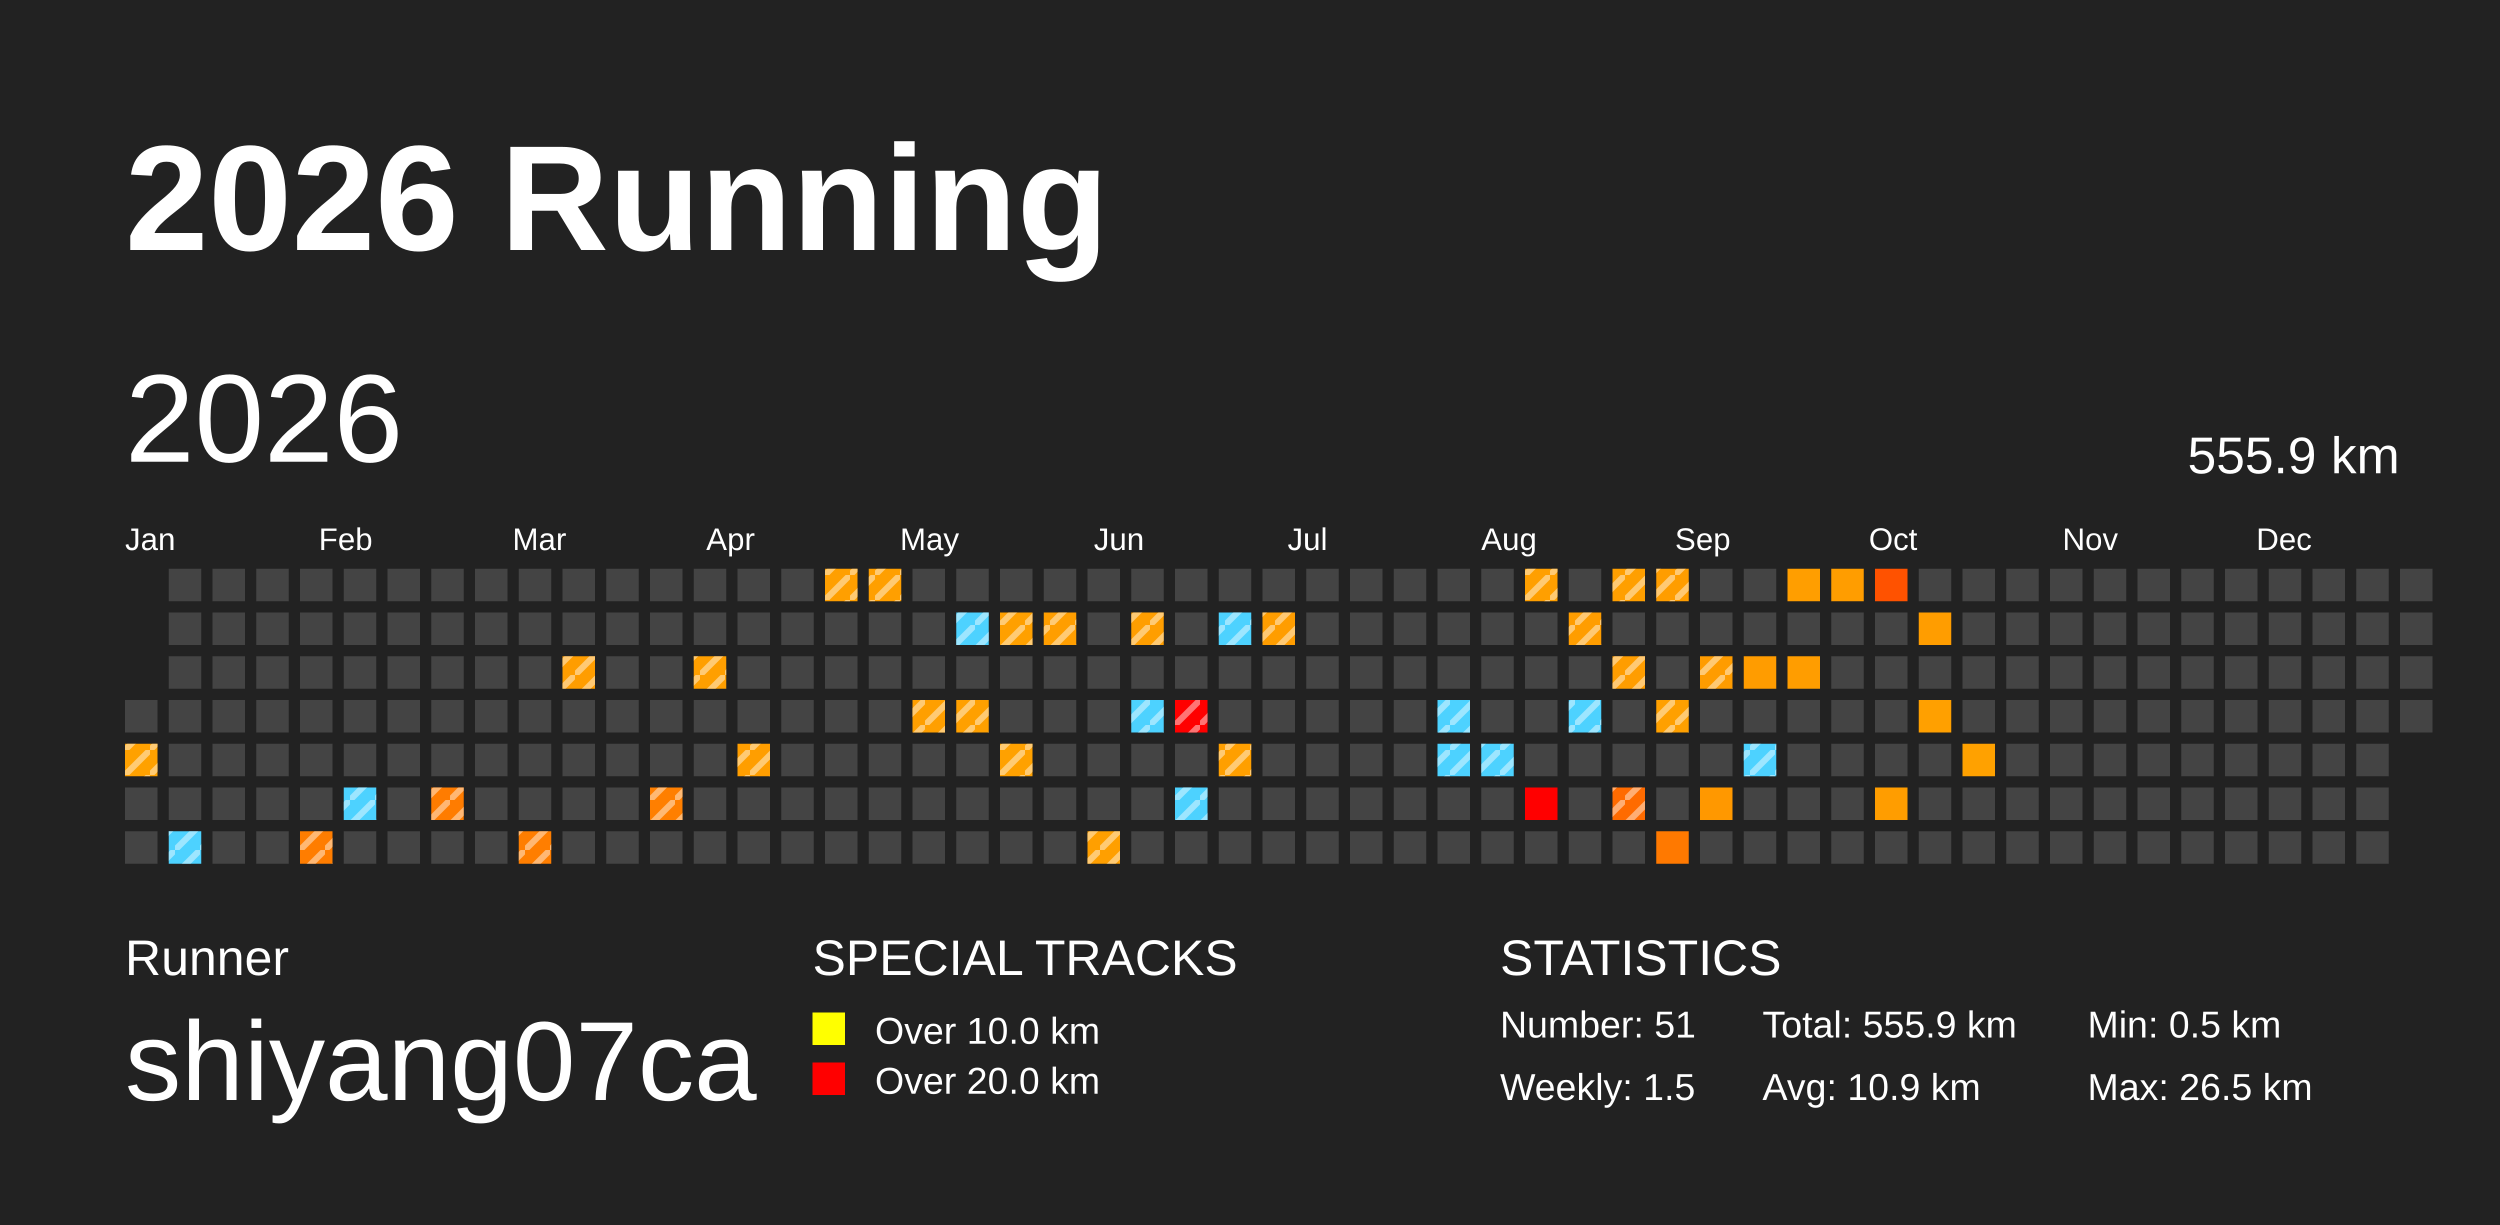
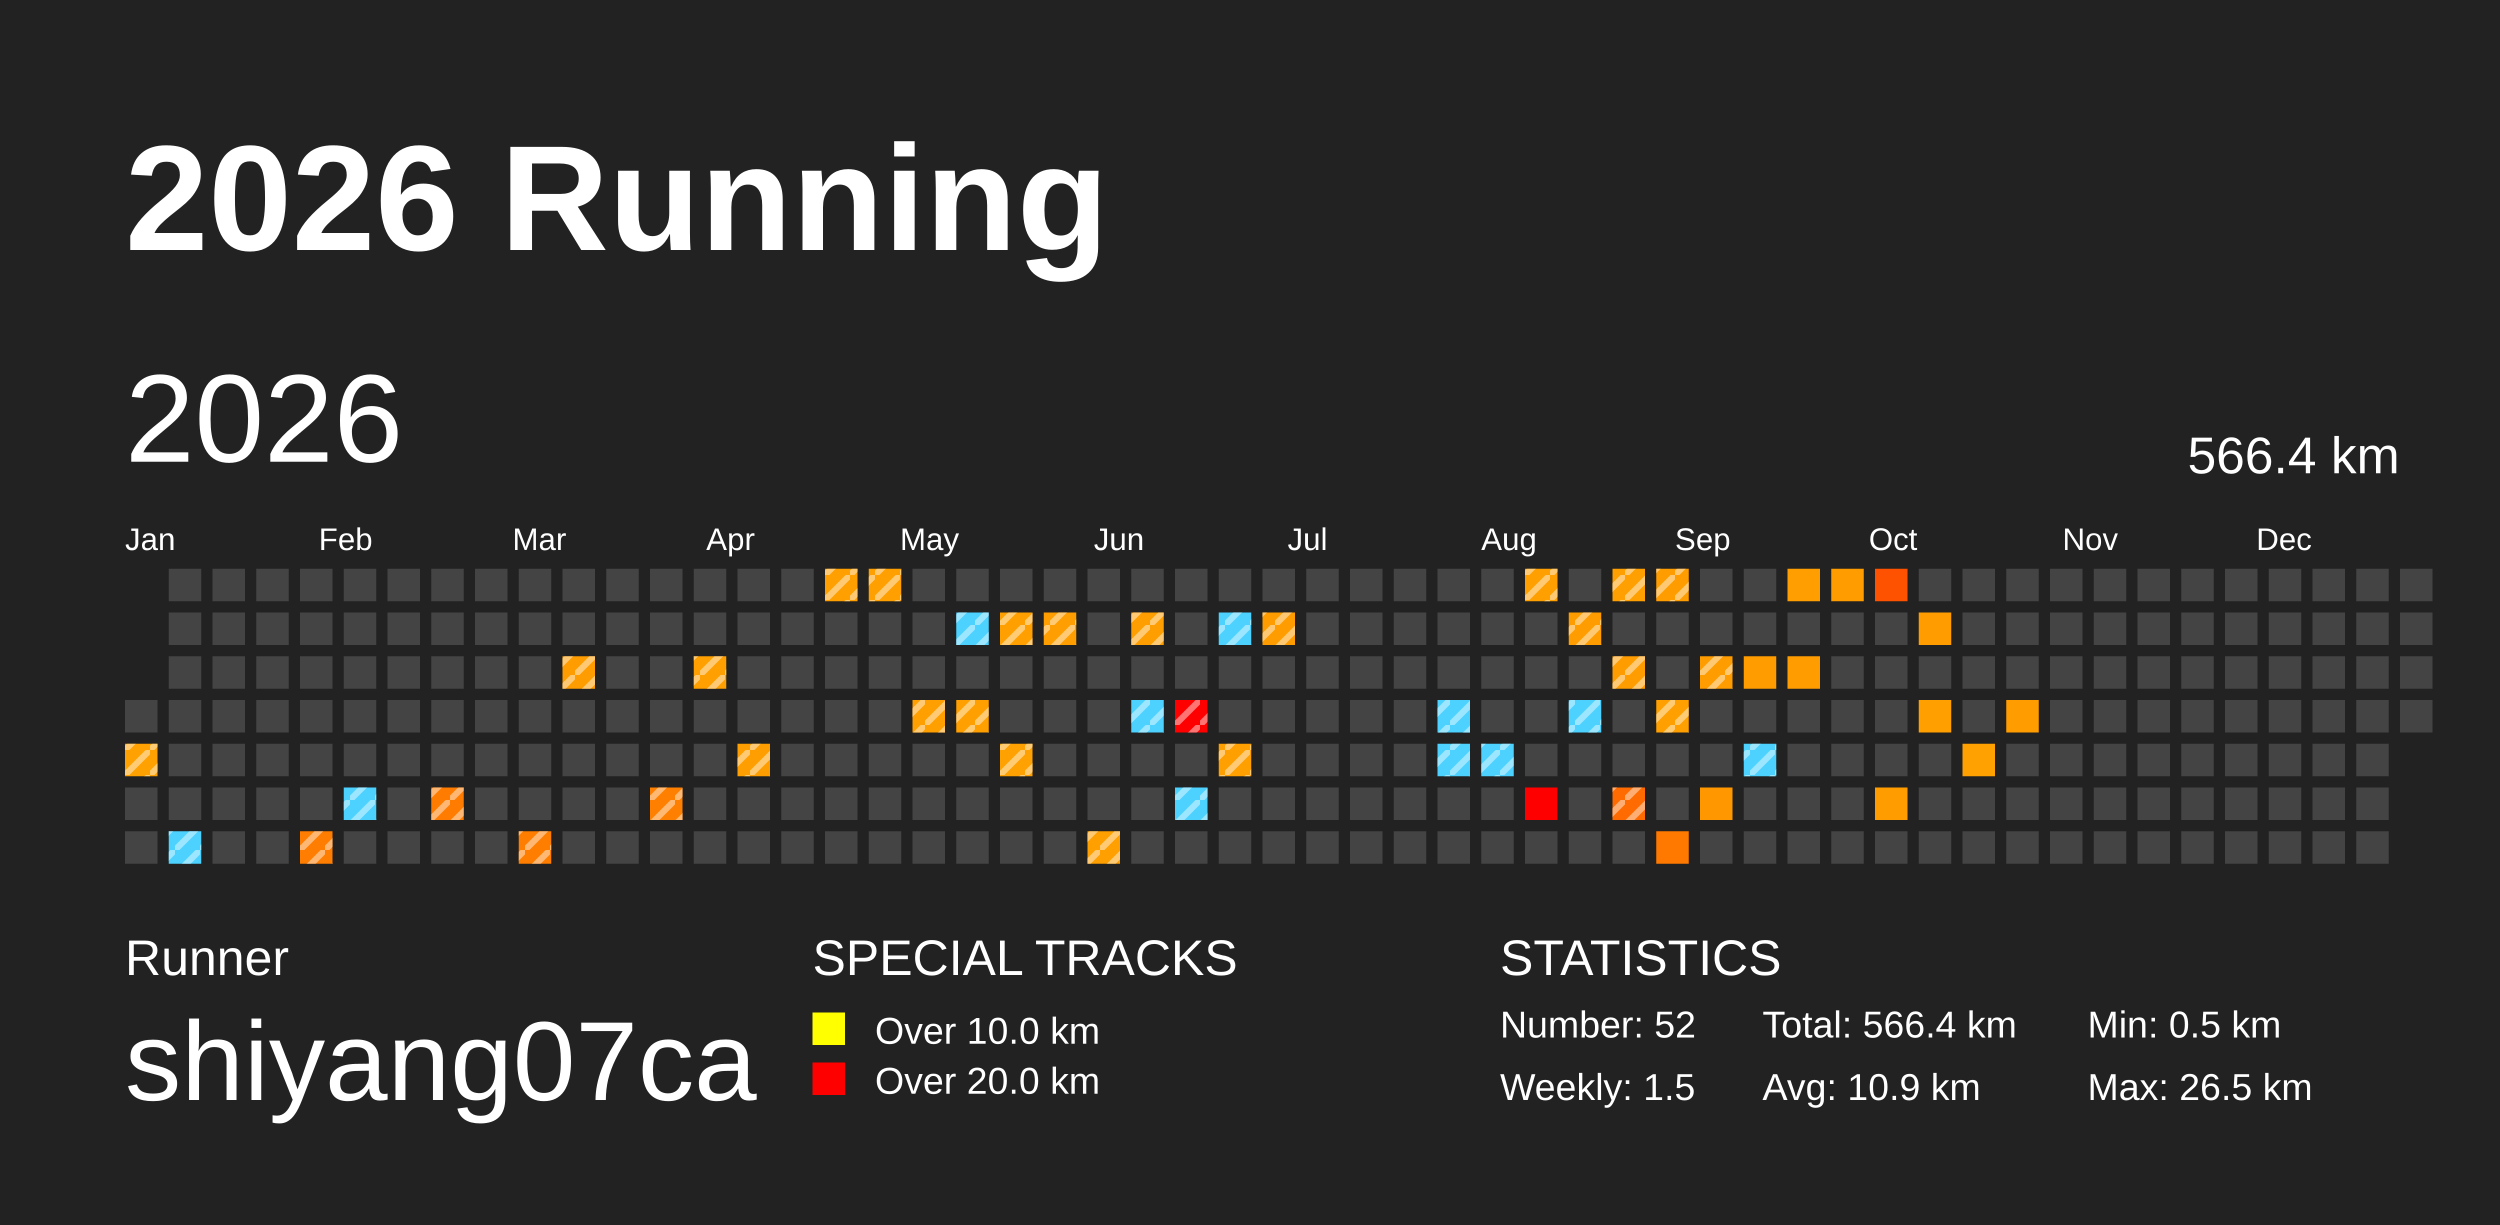
<svg xmlns="http://www.w3.org/2000/svg" baseProfile="full" height="98mm" version="1.1" viewBox="0,0,200,98" width="200mm">
  <defs>
    <pattern height="2" id="indoor-stripe" patternUnits="userSpaceOnUse" width="2">
      <line stroke="white" stroke-opacity="0.45" stroke-width="0.5" x1="0" x2="2" y1="2" y2="0" />
    </pattern>
  </defs>
  <rect fill="#222222" height="98" width="200" x="0" y="0" />
  <text fill="#FFFFFF" style="font-size:12px; font-family:Arial; font-weight:bold;" x="10" y="20">2026 Running</text>
  <text fill="#FFFFFF" style="font-size:4px; font-family:Arial" x="10" y="78">Runner</text>
  <text fill="#FFFFFF" style="font-size:9px; font-family:Arial" x="10" y="88">shiyang07ca</text>
  <text fill="#FFFFFF" style="font-size:4px; font-family:Arial" x="65" y="78">SPECIAL TRACKS</text>
  <rect fill="yellow" height="2.6" width="2.6" x="65" y="81" />
  <text fill="#FFFFFF" style="font-size:3px; font-family:Arial" x="70" y="83.5">Over 10.0 km</text>
  <rect fill="red" height="2.6" width="2.6" x="65" y="85" />
  <text fill="#FFFFFF" style="font-size:3px; font-family:Arial" x="70" y="87.5">Over 20.0 km</text>
  <text fill="#FFFFFF" style="font-size:4px; font-family:Arial" x="120" y="78">STATISTICS</text>
-   <text fill="#FFFFFF" style="font-size:3px; font-family:Arial" x="120" y="83">Number: 51</text>
+   <text fill="#FFFFFF" style="font-size:3px; font-family:Arial" x="120" y="83">Number: 52</text>
  <text fill="#FFFFFF" style="font-size:3px; font-family:Arial" x="120" y="88">Weekly: 1.5</text>
-   <text fill="#FFFFFF" style="font-size:3px; font-family:Arial" x="141" y="83">Total: 555.9 km</text>
+   <text fill="#FFFFFF" style="font-size:3px; font-family:Arial" x="141" y="83">Total: 566.4 km</text>
  <text fill="#FFFFFF" style="font-size:3px; font-family:Arial" x="141" y="88">Avg: 10.9 km</text>
  <text fill="#FFFFFF" style="font-size:3px; font-family:Arial" x="167" y="83">Min: 0.5 km</text>
  <text fill="#FFFFFF" style="font-size:3px; font-family:Arial" x="167" y="88">Max: 26.5 km</text>
  <text dominant-baseline="hanging" fill="#FFFFFF" style="font-size:10.0px; font-family:Arial;" x="10" y="30">2026</text>
-   <text dominant-baseline="hanging" fill="#FFFFFF" style="font-size:4.125px; font-family:Arial;" x="175" y="35">555.9 km</text>
+   <text dominant-baseline="hanging" fill="#FFFFFF" style="font-size:4.125px; font-family:Arial;" x="175" y="35">566.4 km</text>
  <text fill="#FFFFFF" style="font-size:2.5px; font-family:Arial" x="10.0" y="44">Jan</text>
  <text fill="#FFFFFF" style="font-size:2.5px; font-family:Arial" x="25.5" y="44">Feb</text>
  <text fill="#FFFFFF" style="font-size:2.5px; font-family:Arial" x="41.0" y="44">Mar</text>
  <text fill="#FFFFFF" style="font-size:2.5px; font-family:Arial" x="56.5" y="44">Apr</text>
  <text fill="#FFFFFF" style="font-size:2.5px; font-family:Arial" x="72.0" y="44">May</text>
  <text fill="#FFFFFF" style="font-size:2.5px; font-family:Arial" x="87.5" y="44">Jun</text>
  <text fill="#FFFFFF" style="font-size:2.5px; font-family:Arial" x="103.0" y="44">Jul</text>
  <text fill="#FFFFFF" style="font-size:2.5px; font-family:Arial" x="118.5" y="44">Aug</text>
  <text fill="#FFFFFF" style="font-size:2.5px; font-family:Arial" x="134.0" y="44">Sep</text>
  <text fill="#FFFFFF" style="font-size:2.5px; font-family:Arial" x="149.5" y="44">Oct</text>
  <text fill="#FFFFFF" style="font-size:2.5px; font-family:Arial" x="165.0" y="44">Nov</text>
  <text fill="#FFFFFF" style="font-size:2.5px; font-family:Arial" x="180.5" y="44">Dec</text>
  <rect fill="#444444" height="2.6" width="2.6" x="10.0" y="56.0" />
  <rect fill="#ffa100" height="2.6" width="2.6" x="10.0" y="59.5" />
  <rect fill="url(#indoor-stripe)" height="2.6" style="pointer-events: none;" width="2.6" x="10.0" y="59.5" />
  <rect fill="#444444" height="2.6" width="2.6" x="10.0" y="63.0" />
  <rect fill="#444444" height="2.6" width="2.6" x="10.0" y="66.5" />
  <rect fill="#444444" height="2.6" width="2.6" x="13.5" y="45.5" />
  <rect fill="#444444" height="2.6" width="2.6" x="13.5" y="49.0" />
  <rect fill="#444444" height="2.6" width="2.6" x="13.5" y="52.5" />
  <rect fill="#444444" height="2.6" width="2.6" x="13.5" y="56.0" />
  <rect fill="#444444" height="2.6" width="2.6" x="13.5" y="59.5" />
  <rect fill="#444444" height="2.6" width="2.6" x="13.5" y="63.0" />
  <rect fill="#4dd2ff" height="2.6" width="2.6" x="13.5" y="66.5" />
  <rect fill="url(#indoor-stripe)" height="2.6" style="pointer-events: none;" width="2.6" x="13.5" y="66.5" />
  <rect fill="#444444" height="2.6" width="2.6" x="17.0" y="45.5" />
  <rect fill="#444444" height="2.6" width="2.6" x="17.0" y="49.0" />
  <rect fill="#444444" height="2.6" width="2.6" x="17.0" y="52.5" />
  <rect fill="#444444" height="2.6" width="2.6" x="17.0" y="56.0" />
  <rect fill="#444444" height="2.6" width="2.6" x="17.0" y="59.5" />
  <rect fill="#444444" height="2.6" width="2.6" x="17.0" y="63.0" />
  <rect fill="#444444" height="2.6" width="2.6" x="17.0" y="66.5" />
  <rect fill="#444444" height="2.6" width="2.6" x="20.5" y="45.5" />
  <rect fill="#444444" height="2.6" width="2.6" x="20.5" y="49.0" />
  <rect fill="#444444" height="2.6" width="2.6" x="20.5" y="52.5" />
  <rect fill="#444444" height="2.6" width="2.6" x="20.5" y="56.0" />
  <rect fill="#444444" height="2.6" width="2.6" x="20.5" y="59.5" />
  <rect fill="#444444" height="2.6" width="2.6" x="20.5" y="63.0" />
  <rect fill="#444444" height="2.6" width="2.6" x="20.5" y="66.5" />
  <rect fill="#444444" height="2.6" width="2.6" x="24.0" y="45.5" />
  <rect fill="#444444" height="2.6" width="2.6" x="24.0" y="49.0" />
  <rect fill="#444444" height="2.6" width="2.6" x="24.0" y="52.5" />
  <rect fill="#444444" height="2.6" width="2.6" x="24.0" y="56.0" />
  <rect fill="#444444" height="2.6" width="2.6" x="24.0" y="59.5" />
  <rect fill="#444444" height="2.6" width="2.6" x="24.0" y="63.0" />
  <rect fill="#ff7d00" height="2.6" width="2.6" x="24.0" y="66.5" />
  <rect fill="url(#indoor-stripe)" height="2.6" style="pointer-events: none;" width="2.6" x="24.0" y="66.5" />
  <rect fill="#444444" height="2.6" width="2.6" x="27.5" y="45.5" />
  <rect fill="#444444" height="2.6" width="2.6" x="27.5" y="49.0" />
  <rect fill="#444444" height="2.6" width="2.6" x="27.5" y="52.5" />
  <rect fill="#444444" height="2.6" width="2.6" x="27.5" y="56.0" />
  <rect fill="#444444" height="2.6" width="2.6" x="27.5" y="59.5" />
  <rect fill="#4dd2ff" height="2.6" width="2.6" x="27.5" y="63.0" />
  <rect fill="url(#indoor-stripe)" height="2.6" style="pointer-events: none;" width="2.6" x="27.5" y="63.0" />
  <rect fill="#444444" height="2.6" width="2.6" x="27.5" y="66.5" />
  <rect fill="#444444" height="2.6" width="2.6" x="31.0" y="45.5" />
  <rect fill="#444444" height="2.6" width="2.6" x="31.0" y="49.0" />
  <rect fill="#444444" height="2.6" width="2.6" x="31.0" y="52.5" />
  <rect fill="#444444" height="2.6" width="2.6" x="31.0" y="56.0" />
  <rect fill="#444444" height="2.6" width="2.6" x="31.0" y="59.5" />
  <rect fill="#444444" height="2.6" width="2.6" x="31.0" y="63.0" />
  <rect fill="#444444" height="2.6" width="2.6" x="31.0" y="66.5" />
  <rect fill="#444444" height="2.6" width="2.6" x="34.5" y="45.5" />
  <rect fill="#444444" height="2.6" width="2.6" x="34.5" y="49.0" />
  <rect fill="#444444" height="2.6" width="2.6" x="34.5" y="52.5" />
  <rect fill="#444444" height="2.6" width="2.6" x="34.5" y="56.0" />
  <rect fill="#444444" height="2.6" width="2.6" x="34.5" y="59.5" />
  <rect fill="#ff7c00" height="2.6" width="2.6" x="34.5" y="63.0" />
  <rect fill="url(#indoor-stripe)" height="2.6" style="pointer-events: none;" width="2.6" x="34.5" y="63.0" />
  <rect fill="#444444" height="2.6" width="2.6" x="34.5" y="66.5" />
  <rect fill="#444444" height="2.6" width="2.6" x="38.0" y="45.5" />
  <rect fill="#444444" height="2.6" width="2.6" x="38.0" y="49.0" />
  <rect fill="#444444" height="2.6" width="2.6" x="38.0" y="52.5" />
  <rect fill="#444444" height="2.6" width="2.6" x="38.0" y="56.0" />
  <rect fill="#444444" height="2.6" width="2.6" x="38.0" y="59.5" />
  <rect fill="#444444" height="2.6" width="2.6" x="38.0" y="63.0" />
  <rect fill="#444444" height="2.6" width="2.6" x="38.0" y="66.5" />
  <rect fill="#444444" height="2.6" width="2.6" x="41.5" y="45.5" />
  <rect fill="#444444" height="2.6" width="2.6" x="41.5" y="49.0" />
  <rect fill="#444444" height="2.6" width="2.6" x="41.5" y="52.5" />
  <rect fill="#444444" height="2.6" width="2.6" x="41.5" y="56.0" />
  <rect fill="#444444" height="2.6" width="2.6" x="41.5" y="59.5" />
  <rect fill="#444444" height="2.6" width="2.6" x="41.5" y="63.0" />
  <rect fill="#ff7e00" height="2.6" width="2.6" x="41.5" y="66.5" />
  <rect fill="url(#indoor-stripe)" height="2.6" style="pointer-events: none;" width="2.6" x="41.5" y="66.5" />
  <rect fill="#444444" height="2.6" width="2.6" x="45.0" y="45.5" />
  <rect fill="#444444" height="2.6" width="2.6" x="45.0" y="49.0" />
  <rect fill="#ff9d00" height="2.6" width="2.6" x="45.0" y="52.5" />
  <rect fill="url(#indoor-stripe)" height="2.6" style="pointer-events: none;" width="2.6" x="45.0" y="52.5" />
  <rect fill="#444444" height="2.6" width="2.6" x="45.0" y="56.0" />
  <rect fill="#444444" height="2.6" width="2.6" x="45.0" y="59.5" />
  <rect fill="#444444" height="2.6" width="2.6" x="45.0" y="63.0" />
  <rect fill="#444444" height="2.6" width="2.6" x="45.0" y="66.5" />
  <rect fill="#444444" height="2.6" width="2.6" x="48.5" y="45.5" />
  <rect fill="#444444" height="2.6" width="2.6" x="48.5" y="49.0" />
  <rect fill="#444444" height="2.6" width="2.6" x="48.5" y="52.5" />
  <rect fill="#444444" height="2.6" width="2.6" x="48.5" y="56.0" />
  <rect fill="#444444" height="2.6" width="2.6" x="48.5" y="59.5" />
  <rect fill="#444444" height="2.6" width="2.6" x="48.5" y="63.0" />
  <rect fill="#444444" height="2.6" width="2.6" x="48.5" y="66.5" />
  <rect fill="#444444" height="2.6" width="2.6" x="52.0" y="45.5" />
  <rect fill="#444444" height="2.6" width="2.6" x="52.0" y="49.0" />
  <rect fill="#444444" height="2.6" width="2.6" x="52.0" y="52.5" />
  <rect fill="#444444" height="2.6" width="2.6" x="52.0" y="56.0" />
  <rect fill="#444444" height="2.6" width="2.6" x="52.0" y="59.5" />
  <rect fill="#ff7f00" height="2.6" width="2.6" x="52.0" y="63.0" />
  <rect fill="url(#indoor-stripe)" height="2.6" style="pointer-events: none;" width="2.6" x="52.0" y="63.0" />
  <rect fill="#444444" height="2.6" width="2.6" x="52.0" y="66.5" />
  <rect fill="#444444" height="2.6" width="2.6" x="55.5" y="45.5" />
  <rect fill="#444444" height="2.6" width="2.6" x="55.5" y="49.0" />
  <rect fill="#ff9f00" height="2.6" width="2.6" x="55.5" y="52.5" />
  <rect fill="url(#indoor-stripe)" height="2.6" style="pointer-events: none;" width="2.6" x="55.5" y="52.5" />
  <rect fill="#444444" height="2.6" width="2.6" x="55.5" y="56.0" />
  <rect fill="#444444" height="2.6" width="2.6" x="55.5" y="59.5" />
  <rect fill="#444444" height="2.6" width="2.6" x="55.5" y="63.0" />
  <rect fill="#444444" height="2.6" width="2.6" x="55.5" y="66.5" />
  <rect fill="#444444" height="2.6" width="2.6" x="59.0" y="45.5" />
  <rect fill="#444444" height="2.6" width="2.6" x="59.0" y="49.0" />
  <rect fill="#444444" height="2.6" width="2.6" x="59.0" y="52.5" />
  <rect fill="#444444" height="2.6" width="2.6" x="59.0" y="56.0" />
  <rect fill="#ff9e00" height="2.6" width="2.6" x="59.0" y="59.5" />
  <rect fill="url(#indoor-stripe)" height="2.6" style="pointer-events: none;" width="2.6" x="59.0" y="59.5" />
  <rect fill="#444444" height="2.6" width="2.6" x="59.0" y="63.0" />
  <rect fill="#444444" height="2.6" width="2.6" x="59.0" y="66.5" />
  <rect fill="#444444" height="2.6" width="2.6" x="62.5" y="45.5" />
  <rect fill="#444444" height="2.6" width="2.6" x="62.5" y="49.0" />
  <rect fill="#444444" height="2.6" width="2.6" x="62.5" y="52.5" />
  <rect fill="#444444" height="2.6" width="2.6" x="62.5" y="56.0" />
  <rect fill="#444444" height="2.6" width="2.6" x="62.5" y="59.5" />
  <rect fill="#444444" height="2.6" width="2.6" x="62.5" y="63.0" />
  <rect fill="#444444" height="2.6" width="2.6" x="62.5" y="66.5" />
  <rect fill="#ff9f00" height="2.6" width="2.6" x="66.0" y="45.5" />
  <rect fill="url(#indoor-stripe)" height="2.6" style="pointer-events: none;" width="2.6" x="66.0" y="45.5" />
  <rect fill="#444444" height="2.6" width="2.6" x="66.0" y="49.0" />
  <rect fill="#444444" height="2.6" width="2.6" x="66.0" y="52.5" />
  <rect fill="#444444" height="2.6" width="2.6" x="66.0" y="56.0" />
  <rect fill="#444444" height="2.6" width="2.6" x="66.0" y="59.5" />
  <rect fill="#444444" height="2.6" width="2.6" x="66.0" y="63.0" />
  <rect fill="#444444" height="2.6" width="2.6" x="66.0" y="66.5" />
  <rect fill="#ff9f00" height="2.6" width="2.6" x="69.5" y="45.5" />
  <rect fill="url(#indoor-stripe)" height="2.6" style="pointer-events: none;" width="2.6" x="69.5" y="45.5" />
  <rect fill="#444444" height="2.6" width="2.6" x="69.5" y="49.0" />
  <rect fill="#444444" height="2.6" width="2.6" x="69.5" y="52.5" />
  <rect fill="#444444" height="2.6" width="2.6" x="69.5" y="56.0" />
  <rect fill="#444444" height="2.6" width="2.6" x="69.5" y="59.5" />
  <rect fill="#444444" height="2.6" width="2.6" x="69.5" y="63.0" />
  <rect fill="#444444" height="2.6" width="2.6" x="69.5" y="66.5" />
  <rect fill="#444444" height="2.6" width="2.6" x="73.0" y="45.5" />
  <rect fill="#444444" height="2.6" width="2.6" x="73.0" y="49.0" />
  <rect fill="#444444" height="2.6" width="2.6" x="73.0" y="52.5" />
  <rect fill="#ff9f00" height="2.6" width="2.6" x="73.0" y="56.0" />
  <rect fill="url(#indoor-stripe)" height="2.6" style="pointer-events: none;" width="2.6" x="73.0" y="56.0" />
  <rect fill="#444444" height="2.6" width="2.6" x="73.0" y="59.5" />
  <rect fill="#444444" height="2.6" width="2.6" x="73.0" y="63.0" />
  <rect fill="#444444" height="2.6" width="2.6" x="73.0" y="66.5" />
  <rect fill="#444444" height="2.6" width="2.6" x="76.5" y="45.5" />
  <rect fill="#4dd2ff" height="2.6" width="2.6" x="76.5" y="49.0" />
  <rect fill="url(#indoor-stripe)" height="2.6" style="pointer-events: none;" width="2.6" x="76.5" y="49.0" />
  <rect fill="#444444" height="2.6" width="2.6" x="76.5" y="52.5" />
  <rect fill="#ffa000" height="2.6" width="2.6" x="76.5" y="56.0" />
  <rect fill="url(#indoor-stripe)" height="2.6" style="pointer-events: none;" width="2.6" x="76.5" y="56.0" />
  <rect fill="#444444" height="2.6" width="2.6" x="76.5" y="59.5" />
  <rect fill="#444444" height="2.6" width="2.6" x="76.5" y="63.0" />
  <rect fill="#444444" height="2.6" width="2.6" x="76.5" y="66.5" />
  <rect fill="#444444" height="2.6" width="2.6" x="80.0" y="45.5" />
  <rect fill="#ffa000" height="2.6" width="2.6" x="80.0" y="49.0" />
  <rect fill="url(#indoor-stripe)" height="2.6" style="pointer-events: none;" width="2.6" x="80.0" y="49.0" />
  <rect fill="#444444" height="2.6" width="2.6" x="80.0" y="52.5" />
  <rect fill="#444444" height="2.6" width="2.6" x="80.0" y="56.0" />
  <rect fill="#ffa100" height="2.6" width="2.6" x="80.0" y="59.5" />
  <rect fill="url(#indoor-stripe)" height="2.6" style="pointer-events: none;" width="2.6" x="80.0" y="59.5" />
  <rect fill="#444444" height="2.6" width="2.6" x="80.0" y="63.0" />
  <rect fill="#444444" height="2.6" width="2.6" x="80.0" y="66.5" />
  <rect fill="#444444" height="2.6" width="2.6" x="83.5" y="45.5" />
  <rect fill="#ff9e00" height="2.6" width="2.6" x="83.5" y="49.0" />
  <rect fill="url(#indoor-stripe)" height="2.6" style="pointer-events: none;" width="2.6" x="83.5" y="49.0" />
  <rect fill="#444444" height="2.6" width="2.6" x="83.5" y="52.5" />
  <rect fill="#444444" height="2.6" width="2.6" x="83.5" y="56.0" />
  <rect fill="#444444" height="2.6" width="2.6" x="83.5" y="59.5" />
  <rect fill="#444444" height="2.6" width="2.6" x="83.5" y="63.0" />
  <rect fill="#444444" height="2.6" width="2.6" x="83.5" y="66.5" />
  <rect fill="#444444" height="2.6" width="2.6" x="87.0" y="45.5" />
  <rect fill="#444444" height="2.6" width="2.6" x="87.0" y="49.0" />
  <rect fill="#444444" height="2.6" width="2.6" x="87.0" y="52.5" />
  <rect fill="#444444" height="2.6" width="2.6" x="87.0" y="56.0" />
  <rect fill="#444444" height="2.6" width="2.6" x="87.0" y="59.5" />
  <rect fill="#444444" height="2.6" width="2.6" x="87.0" y="63.0" />
  <rect fill="#ff9f00" height="2.6" width="2.6" x="87.0" y="66.5" />
  <rect fill="url(#indoor-stripe)" height="2.6" style="pointer-events: none;" width="2.6" x="87.0" y="66.5" />
  <rect fill="#444444" height="2.6" width="2.6" x="90.5" y="45.5" />
  <rect fill="#ff9e00" height="2.6" width="2.6" x="90.5" y="49.0" />
  <rect fill="url(#indoor-stripe)" height="2.6" style="pointer-events: none;" width="2.6" x="90.5" y="49.0" />
  <rect fill="#444444" height="2.6" width="2.6" x="90.5" y="52.5" />
  <rect fill="#4dd2ff" height="2.6" width="2.6" x="90.5" y="56.0" />
  <rect fill="url(#indoor-stripe)" height="2.6" style="pointer-events: none;" width="2.6" x="90.5" y="56.0" />
  <rect fill="#444444" height="2.6" width="2.6" x="90.5" y="59.5" />
  <rect fill="#444444" height="2.6" width="2.6" x="90.5" y="63.0" />
  <rect fill="#444444" height="2.6" width="2.6" x="90.5" y="66.5" />
  <rect fill="#444444" height="2.6" width="2.6" x="94.0" y="45.5" />
  <rect fill="#444444" height="2.6" width="2.6" x="94.0" y="49.0" />
  <rect fill="#444444" height="2.6" width="2.6" x="94.0" y="52.5" />
  <rect fill="red" height="2.6" width="2.6" x="94.0" y="56.0" />
  <rect fill="url(#indoor-stripe)" height="2.6" style="pointer-events: none;" width="2.6" x="94.0" y="56.0" />
  <rect fill="#444444" height="2.6" width="2.6" x="94.0" y="59.5" />
  <rect fill="#4dd2ff" height="2.6" width="2.6" x="94.0" y="63.0" />
  <rect fill="url(#indoor-stripe)" height="2.6" style="pointer-events: none;" width="2.6" x="94.0" y="63.0" />
  <rect fill="#444444" height="2.6" width="2.6" x="94.0" y="66.5" />
  <rect fill="#444444" height="2.6" width="2.6" x="97.5" y="45.5" />
  <rect fill="#4dd2ff" height="2.6" width="2.6" x="97.5" y="49.0" />
  <rect fill="url(#indoor-stripe)" height="2.6" style="pointer-events: none;" width="2.6" x="97.5" y="49.0" />
  <rect fill="#444444" height="2.6" width="2.6" x="97.5" y="52.5" />
  <rect fill="#444444" height="2.6" width="2.6" x="97.5" y="56.0" />
  <rect fill="#ff9f00" height="2.6" width="2.6" x="97.5" y="59.5" />
  <rect fill="url(#indoor-stripe)" height="2.6" style="pointer-events: none;" width="2.6" x="97.5" y="59.5" />
  <rect fill="#444444" height="2.6" width="2.6" x="97.5" y="63.0" />
  <rect fill="#444444" height="2.6" width="2.6" x="97.5" y="66.5" />
  <rect fill="#444444" height="2.6" width="2.6" x="101.0" y="45.5" />
  <rect fill="#ff9d00" height="2.6" width="2.6" x="101.0" y="49.0" />
  <rect fill="url(#indoor-stripe)" height="2.6" style="pointer-events: none;" width="2.6" x="101.0" y="49.0" />
  <rect fill="#444444" height="2.6" width="2.6" x="101.0" y="52.5" />
  <rect fill="#444444" height="2.6" width="2.6" x="101.0" y="56.0" />
  <rect fill="#444444" height="2.6" width="2.6" x="101.0" y="59.5" />
  <rect fill="#444444" height="2.6" width="2.6" x="101.0" y="63.0" />
  <rect fill="#444444" height="2.6" width="2.6" x="101.0" y="66.5" />
  <rect fill="#444444" height="2.6" width="2.6" x="104.5" y="45.5" />
  <rect fill="#444444" height="2.6" width="2.6" x="104.5" y="49.0" />
  <rect fill="#444444" height="2.6" width="2.6" x="104.5" y="52.5" />
  <rect fill="#444444" height="2.6" width="2.6" x="104.5" y="56.0" />
  <rect fill="#444444" height="2.6" width="2.6" x="104.5" y="59.5" />
  <rect fill="#444444" height="2.6" width="2.6" x="104.5" y="63.0" />
  <rect fill="#444444" height="2.6" width="2.6" x="104.5" y="66.5" />
  <rect fill="#444444" height="2.6" width="2.6" x="108.0" y="45.5" />
  <rect fill="#444444" height="2.6" width="2.6" x="108.0" y="49.0" />
  <rect fill="#444444" height="2.6" width="2.6" x="108.0" y="52.5" />
  <rect fill="#444444" height="2.6" width="2.6" x="108.0" y="56.0" />
  <rect fill="#444444" height="2.6" width="2.6" x="108.0" y="59.5" />
  <rect fill="#444444" height="2.6" width="2.6" x="108.0" y="63.0" />
  <rect fill="#444444" height="2.6" width="2.6" x="108.0" y="66.5" />
  <rect fill="#444444" height="2.6" width="2.6" x="111.5" y="45.5" />
  <rect fill="#444444" height="2.6" width="2.6" x="111.5" y="49.0" />
  <rect fill="#444444" height="2.6" width="2.6" x="111.5" y="52.5" />
  <rect fill="#444444" height="2.6" width="2.6" x="111.5" y="56.0" />
  <rect fill="#444444" height="2.6" width="2.6" x="111.5" y="59.5" />
  <rect fill="#444444" height="2.6" width="2.6" x="111.5" y="63.0" />
  <rect fill="#444444" height="2.6" width="2.6" x="111.5" y="66.5" />
  <rect fill="#444444" height="2.6" width="2.6" x="115.0" y="45.5" />
  <rect fill="#444444" height="2.6" width="2.6" x="115.0" y="49.0" />
  <rect fill="#444444" height="2.6" width="2.6" x="115.0" y="52.5" />
  <rect fill="#4dd2ff" height="2.6" width="2.6" x="115.0" y="56.0" />
  <rect fill="url(#indoor-stripe)" height="2.6" style="pointer-events: none;" width="2.6" x="115.0" y="56.0" />
  <rect fill="#4dd2ff" height="2.6" width="2.6" x="115.0" y="59.5" />
  <rect fill="url(#indoor-stripe)" height="2.6" style="pointer-events: none;" width="2.6" x="115.0" y="59.5" />
  <rect fill="#444444" height="2.6" width="2.6" x="115.0" y="63.0" />
  <rect fill="#444444" height="2.6" width="2.6" x="115.0" y="66.5" />
  <rect fill="#444444" height="2.6" width="2.6" x="118.5" y="45.5" />
  <rect fill="#444444" height="2.6" width="2.6" x="118.5" y="49.0" />
  <rect fill="#444444" height="2.6" width="2.6" x="118.5" y="52.5" />
  <rect fill="#444444" height="2.6" width="2.6" x="118.5" y="56.0" />
  <rect fill="#4dd2ff" height="2.6" width="2.6" x="118.5" y="59.5" />
  <rect fill="url(#indoor-stripe)" height="2.6" style="pointer-events: none;" width="2.6" x="118.5" y="59.5" />
  <rect fill="#444444" height="2.6" width="2.6" x="118.5" y="63.0" />
  <rect fill="#444444" height="2.6" width="2.6" x="118.5" y="66.5" />
  <rect fill="#ff9f00" height="2.6" width="2.6" x="122.0" y="45.5" />
  <rect fill="url(#indoor-stripe)" height="2.6" style="pointer-events: none;" width="2.6" x="122.0" y="45.5" />
  <rect fill="#444444" height="2.6" width="2.6" x="122.0" y="49.0" />
  <rect fill="#444444" height="2.6" width="2.6" x="122.0" y="52.5" />
  <rect fill="#444444" height="2.6" width="2.6" x="122.0" y="56.0" />
  <rect fill="#444444" height="2.6" width="2.6" x="122.0" y="59.5" />
  <rect fill="red" height="2.6" width="2.6" x="122.0" y="63.0" />
  <rect fill="#444444" height="2.6" width="2.6" x="122.0" y="66.5" />
  <rect fill="#444444" height="2.6" width="2.6" x="125.5" y="45.5" />
  <rect fill="#ff9d00" height="2.6" width="2.6" x="125.5" y="49.0" />
  <rect fill="url(#indoor-stripe)" height="2.6" style="pointer-events: none;" width="2.6" x="125.5" y="49.0" />
  <rect fill="#444444" height="2.6" width="2.6" x="125.5" y="52.5" />
  <rect fill="#4dd2ff" height="2.6" width="2.6" x="125.5" y="56.0" />
  <rect fill="url(#indoor-stripe)" height="2.6" style="pointer-events: none;" width="2.6" x="125.5" y="56.0" />
  <rect fill="#444444" height="2.6" width="2.6" x="125.5" y="59.5" />
  <rect fill="#444444" height="2.6" width="2.6" x="125.5" y="63.0" />
  <rect fill="#444444" height="2.6" width="2.6" x="125.5" y="66.5" />
  <rect fill="#ff9f00" height="2.6" width="2.6" x="129.0" y="45.5" />
  <rect fill="url(#indoor-stripe)" height="2.6" style="pointer-events: none;" width="2.6" x="129.0" y="45.5" />
  <rect fill="#444444" height="2.6" width="2.6" x="129.0" y="49.0" />
  <rect fill="#ff9d00" height="2.6" width="2.6" x="129.0" y="52.5" />
  <rect fill="url(#indoor-stripe)" height="2.6" style="pointer-events: none;" width="2.6" x="129.0" y="52.5" />
  <rect fill="#444444" height="2.6" width="2.6" x="129.0" y="56.0" />
  <rect fill="#444444" height="2.6" width="2.6" x="129.0" y="59.5" />
  <rect fill="#ff6b00" height="2.6" width="2.6" x="129.0" y="63.0" />
  <rect fill="url(#indoor-stripe)" height="2.6" style="pointer-events: none;" width="2.6" x="129.0" y="63.0" />
  <rect fill="#444444" height="2.6" width="2.6" x="129.0" y="66.5" />
  <rect fill="#ff9d00" height="2.6" width="2.6" x="132.5" y="45.5" />
  <rect fill="url(#indoor-stripe)" height="2.6" style="pointer-events: none;" width="2.6" x="132.5" y="45.5" />
  <rect fill="#444444" height="2.6" width="2.6" x="132.5" y="49.0" />
  <rect fill="#444444" height="2.6" width="2.6" x="132.5" y="52.5" />
  <rect fill="#ffa000" height="2.6" width="2.6" x="132.5" y="56.0" />
  <rect fill="url(#indoor-stripe)" height="2.6" style="pointer-events: none;" width="2.6" x="132.5" y="56.0" />
  <rect fill="#444444" height="2.6" width="2.6" x="132.5" y="59.5" />
  <rect fill="#444444" height="2.6" width="2.6" x="132.5" y="63.0" />
  <rect fill="#ff7900" height="2.6" width="2.6" x="132.5" y="66.5" />
  <rect fill="#444444" height="2.6" width="2.6" x="136.0" y="45.5" />
  <rect fill="#444444" height="2.6" width="2.6" x="136.0" y="49.0" />
  <rect fill="#ff9c00" height="2.6" width="2.6" x="136.0" y="52.5" />
  <rect fill="url(#indoor-stripe)" height="2.6" style="pointer-events: none;" width="2.6" x="136.0" y="52.5" />
  <rect fill="#444444" height="2.6" width="2.6" x="136.0" y="56.0" />
  <rect fill="#444444" height="2.6" width="2.6" x="136.0" y="59.5" />
  <rect fill="#ff9800" height="2.6" width="2.6" x="136.0" y="63.0" />
  <rect fill="#444444" height="2.6" width="2.6" x="136.0" y="66.5" />
  <rect fill="#444444" height="2.6" width="2.6" x="139.5" y="45.5" />
  <rect fill="#444444" height="2.6" width="2.6" x="139.5" y="49.0" />
  <rect fill="#ff9c00" height="2.6" width="2.6" x="139.5" y="52.5" />
  <rect fill="#444444" height="2.6" width="2.6" x="139.5" y="56.0" />
  <rect fill="#4dd2ff" height="2.6" width="2.6" x="139.5" y="59.5" />
  <rect fill="url(#indoor-stripe)" height="2.6" style="pointer-events: none;" width="2.6" x="139.5" y="59.5" />
  <rect fill="#444444" height="2.6" width="2.6" x="139.5" y="63.0" />
  <rect fill="#444444" height="2.6" width="2.6" x="139.5" y="66.5" />
  <rect fill="#ff9e00" height="2.6" width="2.6" x="143.0" y="45.5" />
  <rect fill="#444444" height="2.6" width="2.6" x="143.0" y="49.0" />
  <rect fill="#ff9d00" height="2.6" width="2.6" x="143.0" y="52.5" />
  <rect fill="#444444" height="2.6" width="2.6" x="143.0" y="56.0" />
  <rect fill="#444444" height="2.6" width="2.6" x="143.0" y="59.5" />
  <rect fill="#444444" height="2.6" width="2.6" x="143.0" y="63.0" />
  <rect fill="#444444" height="2.6" width="2.6" x="143.0" y="66.5" />
  <rect fill="#ff9d00" height="2.6" width="2.6" x="146.5" y="45.5" />
  <rect fill="#444444" height="2.6" width="2.6" x="146.5" y="49.0" />
  <rect fill="#444444" height="2.6" width="2.6" x="146.5" y="52.5" />
  <rect fill="#444444" height="2.6" width="2.6" x="146.5" y="56.0" />
  <rect fill="#444444" height="2.6" width="2.6" x="146.5" y="59.5" />
  <rect fill="#444444" height="2.6" width="2.6" x="146.5" y="63.0" />
  <rect fill="#444444" height="2.6" width="2.6" x="146.5" y="66.5" />
  <rect fill="#ff5200" height="2.6" width="2.6" x="150.0" y="45.5" />
  <rect fill="#444444" height="2.6" width="2.6" x="150.0" y="49.0" />
  <rect fill="#444444" height="2.6" width="2.6" x="150.0" y="52.5" />
  <rect fill="#444444" height="2.6" width="2.6" x="150.0" y="56.0" />
  <rect fill="#444444" height="2.6" width="2.6" x="150.0" y="59.5" />
  <rect fill="#ff9d00" height="2.6" width="2.6" x="150.0" y="63.0" />
  <rect fill="#444444" height="2.6" width="2.6" x="150.0" y="66.5" />
  <rect fill="#444444" height="2.6" width="2.6" x="153.5" y="45.5" />
  <rect fill="#ff9d00" height="2.6" width="2.6" x="153.5" y="49.0" />
  <rect fill="#444444" height="2.6" width="2.6" x="153.5" y="52.5" />
  <rect fill="#ffa000" height="2.6" width="2.6" x="153.5" y="56.0" />
  <rect fill="#444444" height="2.6" width="2.6" x="153.5" y="59.5" />
  <rect fill="#444444" height="2.6" width="2.6" x="153.5" y="63.0" />
  <rect fill="#444444" height="2.6" width="2.6" x="153.5" y="66.5" />
  <rect fill="#444444" height="2.6" width="2.6" x="157.0" y="45.5" />
  <rect fill="#444444" height="2.6" width="2.6" x="157.0" y="49.0" />
  <rect fill="#444444" height="2.6" width="2.6" x="157.0" y="52.5" />
  <rect fill="#444444" height="2.6" width="2.6" x="157.0" y="56.0" />
  <rect fill="#ffa100" height="2.6" width="2.6" x="157.0" y="59.5" />
  <rect fill="#444444" height="2.6" width="2.6" x="157.0" y="63.0" />
  <rect fill="#444444" height="2.6" width="2.6" x="157.0" y="66.5" />
  <rect fill="#444444" height="2.6" width="2.6" x="160.5" y="45.5" />
  <rect fill="#444444" height="2.6" width="2.6" x="160.5" y="49.0" />
  <rect fill="#444444" height="2.6" width="2.6" x="160.5" y="52.5" />
-   <rect fill="#444444" height="2.6" width="2.6" x="160.5" y="56.0" />
+   <rect fill="#ff9d00" height="2.6" width="2.6" x="160.5" y="56.0" />
  <rect fill="#444444" height="2.6" width="2.6" x="160.5" y="59.5" />
  <rect fill="#444444" height="2.6" width="2.6" x="160.5" y="63.0" />
  <rect fill="#444444" height="2.6" width="2.6" x="160.5" y="66.5" />
  <rect fill="#444444" height="2.6" width="2.6" x="164.0" y="45.5" />
  <rect fill="#444444" height="2.6" width="2.6" x="164.0" y="49.0" />
  <rect fill="#444444" height="2.6" width="2.6" x="164.0" y="52.5" />
  <rect fill="#444444" height="2.6" width="2.6" x="164.0" y="56.0" />
  <rect fill="#444444" height="2.6" width="2.6" x="164.0" y="59.5" />
  <rect fill="#444444" height="2.6" width="2.6" x="164.0" y="63.0" />
  <rect fill="#444444" height="2.6" width="2.6" x="164.0" y="66.5" />
  <rect fill="#444444" height="2.6" width="2.6" x="167.5" y="45.5" />
  <rect fill="#444444" height="2.6" width="2.6" x="167.5" y="49.0" />
  <rect fill="#444444" height="2.6" width="2.6" x="167.5" y="52.5" />
  <rect fill="#444444" height="2.6" width="2.6" x="167.5" y="56.0" />
  <rect fill="#444444" height="2.6" width="2.6" x="167.5" y="59.5" />
  <rect fill="#444444" height="2.6" width="2.6" x="167.5" y="63.0" />
  <rect fill="#444444" height="2.6" width="2.6" x="167.5" y="66.5" />
  <rect fill="#444444" height="2.6" width="2.6" x="171.0" y="45.5" />
  <rect fill="#444444" height="2.6" width="2.6" x="171.0" y="49.0" />
  <rect fill="#444444" height="2.6" width="2.6" x="171.0" y="52.5" />
  <rect fill="#444444" height="2.6" width="2.6" x="171.0" y="56.0" />
  <rect fill="#444444" height="2.6" width="2.6" x="171.0" y="59.5" />
  <rect fill="#444444" height="2.6" width="2.6" x="171.0" y="63.0" />
  <rect fill="#444444" height="2.6" width="2.6" x="171.0" y="66.5" />
  <rect fill="#444444" height="2.6" width="2.6" x="174.5" y="45.5" />
  <rect fill="#444444" height="2.6" width="2.6" x="174.5" y="49.0" />
  <rect fill="#444444" height="2.6" width="2.6" x="174.5" y="52.5" />
  <rect fill="#444444" height="2.6" width="2.6" x="174.5" y="56.0" />
  <rect fill="#444444" height="2.6" width="2.6" x="174.5" y="59.5" />
  <rect fill="#444444" height="2.6" width="2.6" x="174.5" y="63.0" />
  <rect fill="#444444" height="2.6" width="2.6" x="174.5" y="66.5" />
  <rect fill="#444444" height="2.6" width="2.6" x="178.0" y="45.5" />
  <rect fill="#444444" height="2.6" width="2.6" x="178.0" y="49.0" />
  <rect fill="#444444" height="2.6" width="2.6" x="178.0" y="52.5" />
  <rect fill="#444444" height="2.6" width="2.6" x="178.0" y="56.0" />
  <rect fill="#444444" height="2.6" width="2.6" x="178.0" y="59.5" />
  <rect fill="#444444" height="2.6" width="2.6" x="178.0" y="63.0" />
  <rect fill="#444444" height="2.6" width="2.6" x="178.0" y="66.5" />
  <rect fill="#444444" height="2.6" width="2.6" x="181.5" y="45.5" />
  <rect fill="#444444" height="2.6" width="2.6" x="181.5" y="49.0" />
  <rect fill="#444444" height="2.6" width="2.6" x="181.5" y="52.5" />
  <rect fill="#444444" height="2.6" width="2.6" x="181.5" y="56.0" />
  <rect fill="#444444" height="2.6" width="2.6" x="181.5" y="59.5" />
  <rect fill="#444444" height="2.6" width="2.6" x="181.5" y="63.0" />
  <rect fill="#444444" height="2.6" width="2.6" x="181.5" y="66.5" />
  <rect fill="#444444" height="2.6" width="2.6" x="185.0" y="45.5" />
  <rect fill="#444444" height="2.6" width="2.6" x="185.0" y="49.0" />
  <rect fill="#444444" height="2.6" width="2.6" x="185.0" y="52.5" />
  <rect fill="#444444" height="2.6" width="2.6" x="185.0" y="56.0" />
  <rect fill="#444444" height="2.6" width="2.6" x="185.0" y="59.5" />
  <rect fill="#444444" height="2.6" width="2.6" x="185.0" y="63.0" />
  <rect fill="#444444" height="2.6" width="2.6" x="185.0" y="66.5" />
  <rect fill="#444444" height="2.6" width="2.6" x="188.5" y="45.5" />
  <rect fill="#444444" height="2.6" width="2.6" x="188.5" y="49.0" />
  <rect fill="#444444" height="2.6" width="2.6" x="188.5" y="52.5" />
  <rect fill="#444444" height="2.6" width="2.6" x="188.5" y="56.0" />
  <rect fill="#444444" height="2.6" width="2.6" x="188.5" y="59.5" />
  <rect fill="#444444" height="2.6" width="2.6" x="188.5" y="63.0" />
  <rect fill="#444444" height="2.6" width="2.6" x="188.5" y="66.5" />
  <rect fill="#444444" height="2.6" width="2.6" x="192.0" y="45.5" />
  <rect fill="#444444" height="2.6" width="2.6" x="192.0" y="49.0" />
  <rect fill="#444444" height="2.6" width="2.6" x="192.0" y="52.5" />
  <rect fill="#444444" height="2.6" width="2.6" x="192.0" y="56.0" />
</svg>
